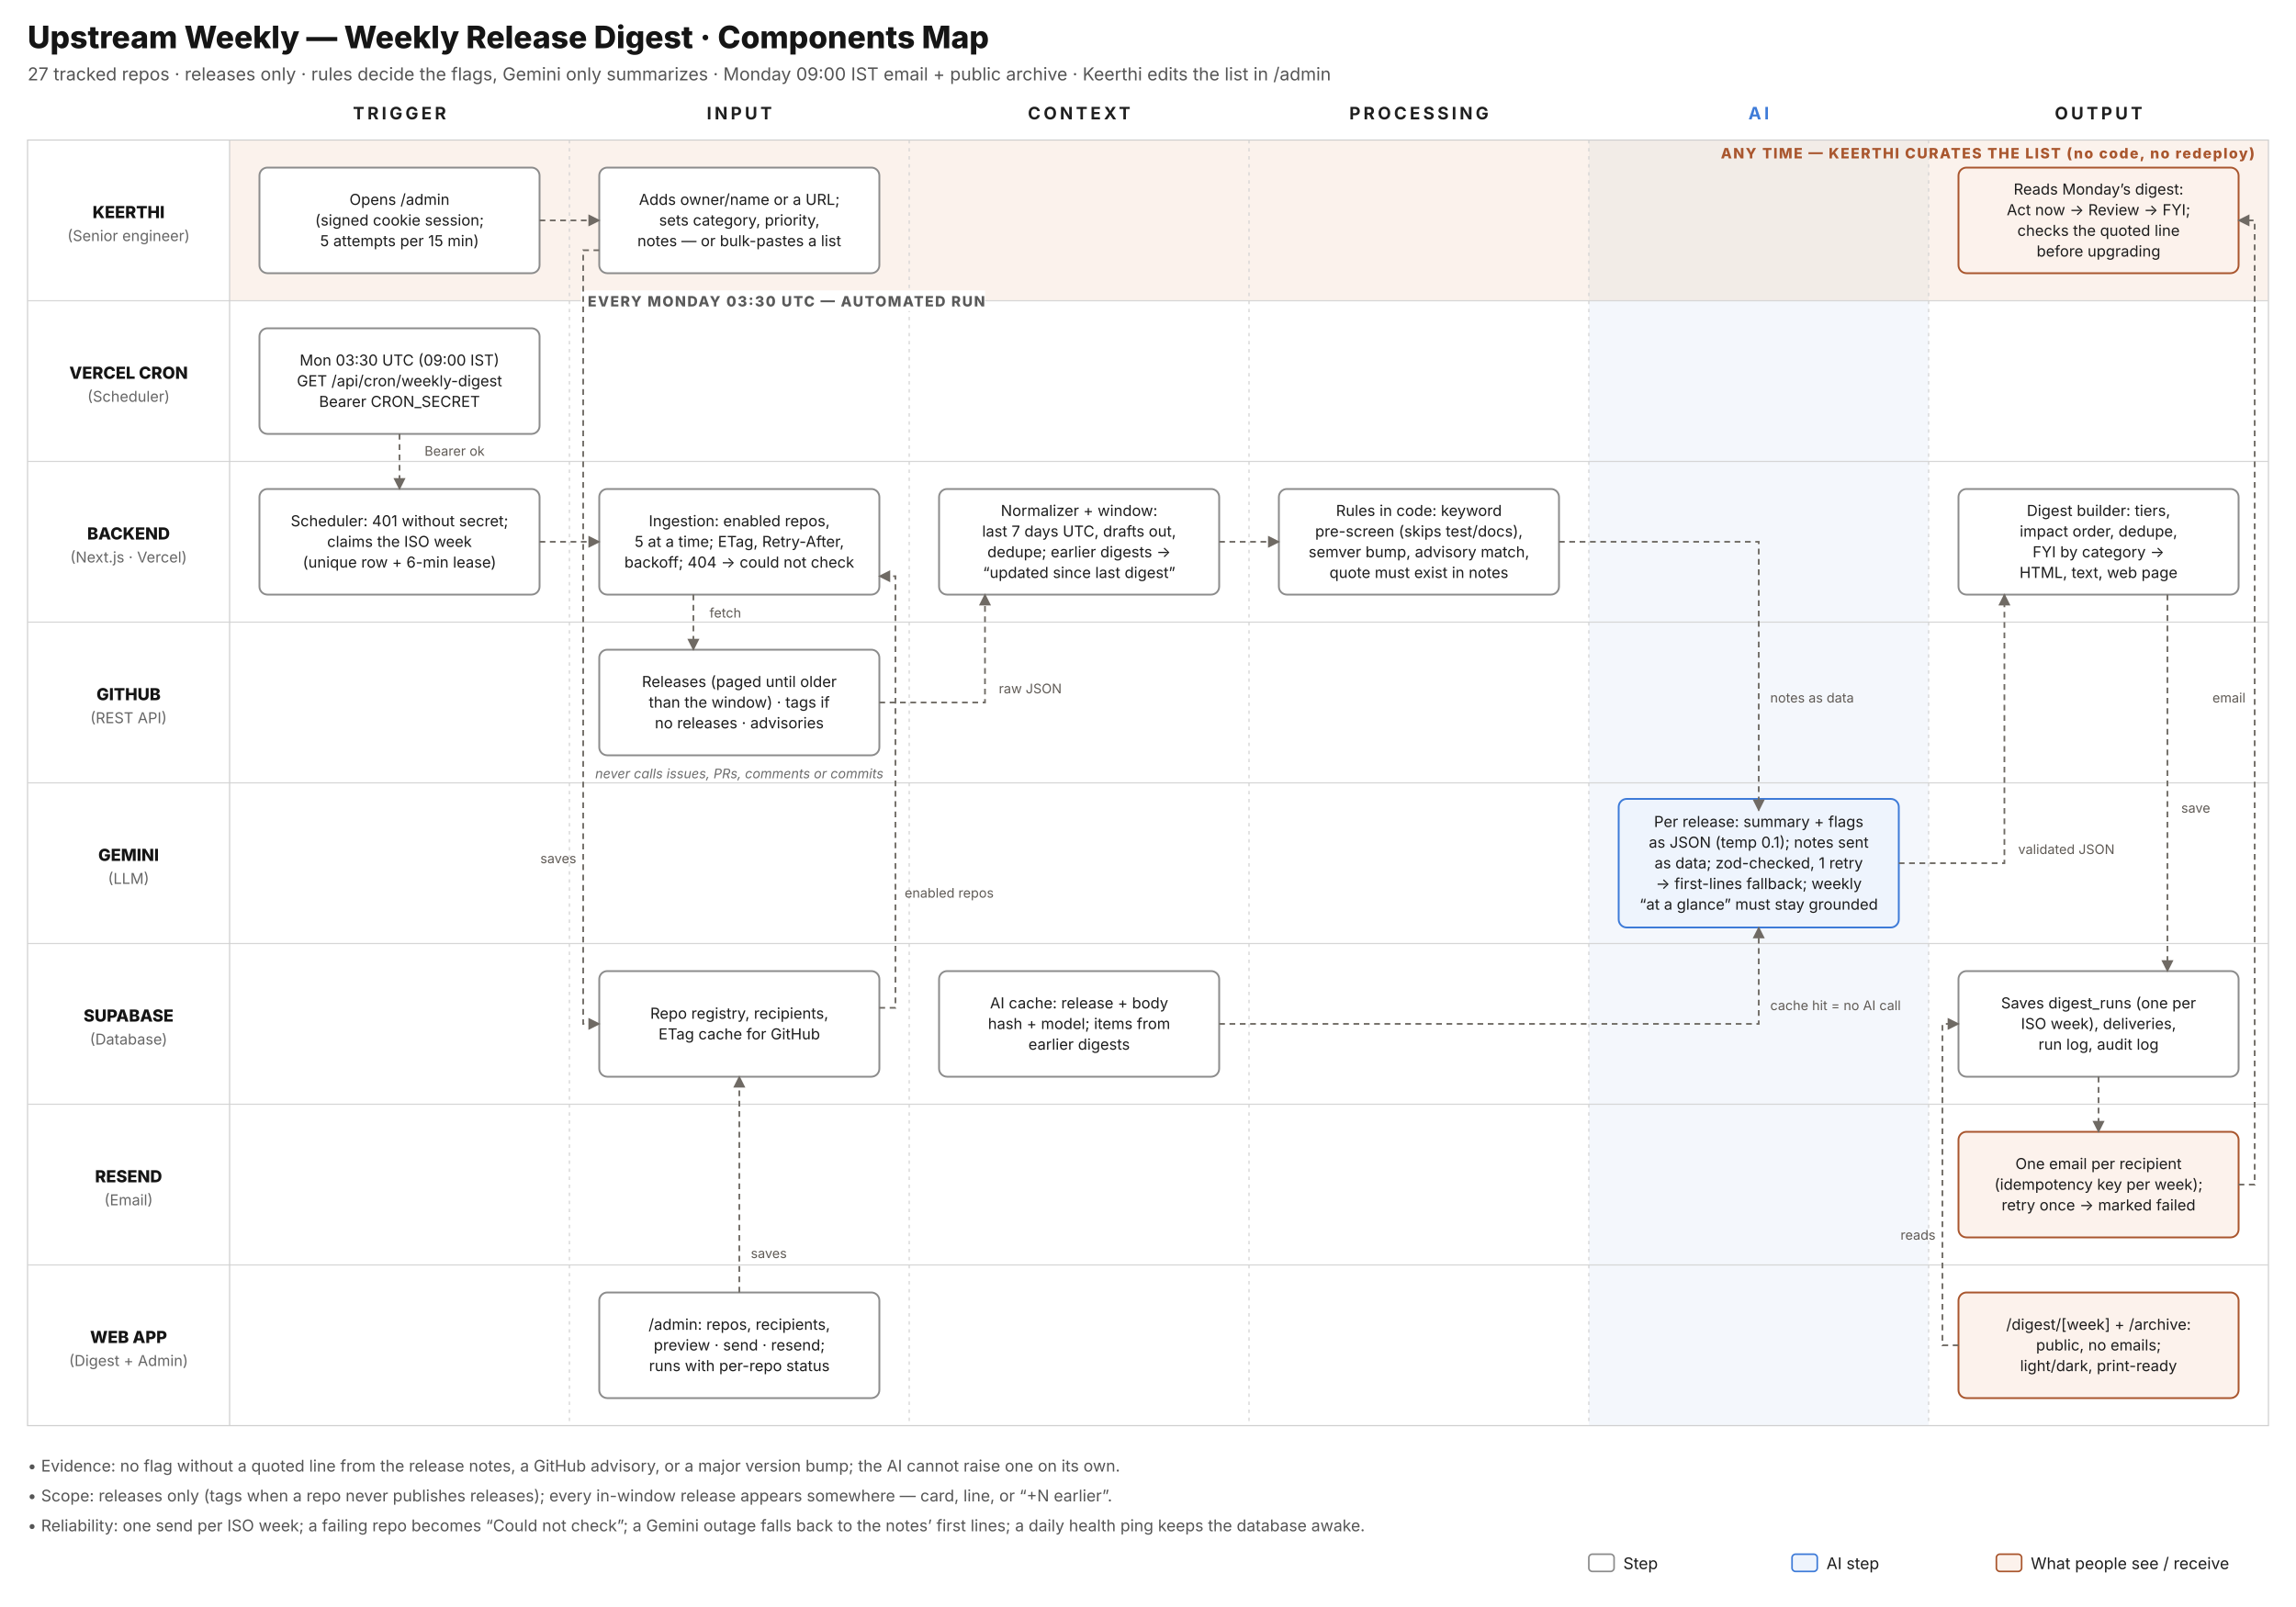
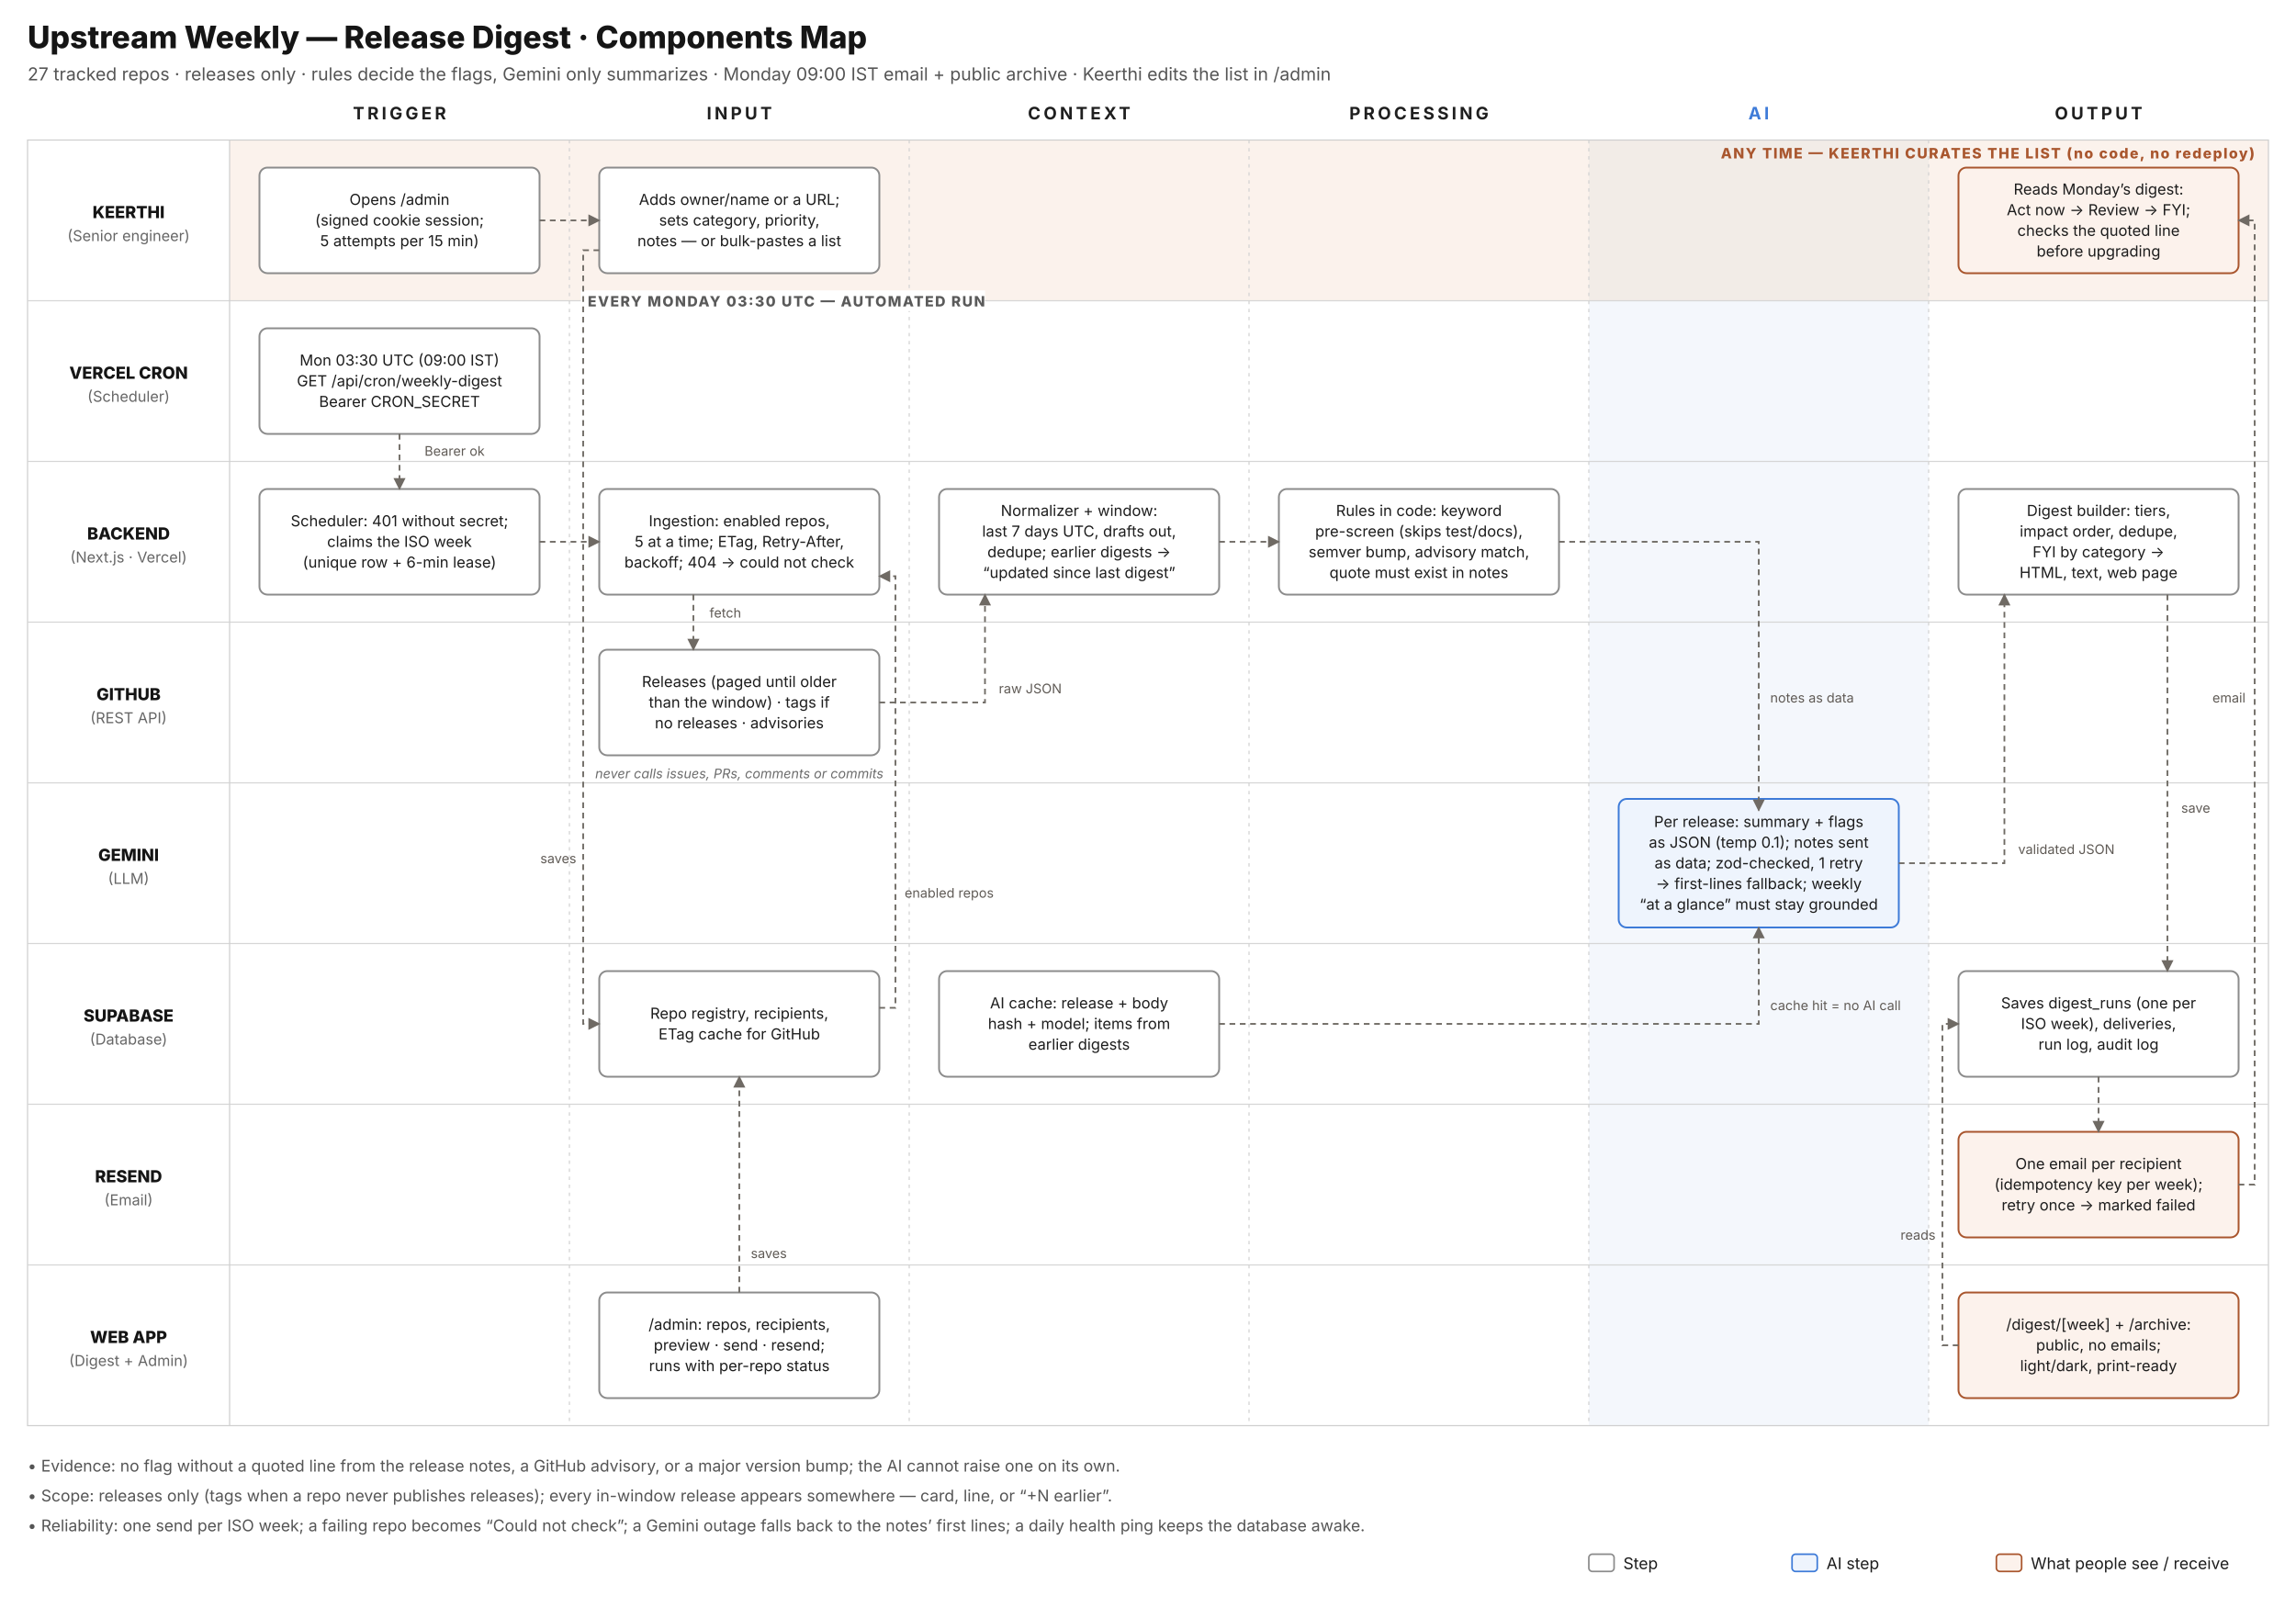
<svg xmlns="http://www.w3.org/2000/svg" viewBox="0 0 2000 1400" width="2000" height="1400">
  <defs>
    <marker id="ah" viewBox="0 0 10 10" refX="9" refY="5" markerWidth="7" markerHeight="7" orient="auto-start-reverse">
      <path d="M0,0 L10,5 L0,10 z" fill="#6f6a64" />
    </marker>
  </defs>
  <rect width="2000" height="1400" fill="#FFFFFF" />
-   <text x="24" y="42" font-family="Inter, -apple-system, 'Helvetica Neue', Arial, sans-serif" font-size="27" font-weight="800" fill="#151515" text-anchor="start" letter-spacing="0">Upstream Weekly — Weekly Release Digest · Components Map</text>
+   <text x="24" y="42" font-family="Inter, -apple-system, 'Helvetica Neue', Arial, sans-serif" font-size="27" font-weight="800" fill="#151515" text-anchor="start" letter-spacing="0">Upstream Weekly — Release Digest · Components Map</text>
  <text x="24" y="70" font-family="Inter, -apple-system, 'Helvetica Neue', Arial, sans-serif" font-size="15.5" font-weight="400" fill="#555555" text-anchor="start" letter-spacing="0">27 tracked repos · releases only · rules decide the flags, Gemini only summarizes · Monday 09:00 IST email + public archive · Keerthi edits the list in /admin</text>
  <rect x="200" y="122" width="1776" height="140" fill="#FBF2EC" />
  <rect x="1384" y="122" width="296" height="140" fill="#F2ECE7" />
  <rect x="1384" y="262" width="296" height="980" fill="#F4F7FC" />
  <text x="1964" y="138" font-family="Inter, -apple-system, 'Helvetica Neue', Arial, sans-serif" font-size="12.5" font-weight="800" fill="#A9562E" text-anchor="end" letter-spacing="1.2">ANY TIME — KEERTHI CURATES THE LIST (no code, no redeploy)</text>
  <rect x="24" y="122" width="1952" height="1120" fill="none" stroke="#cfcfcf" />
  <line x1="24" x2="1976" y1="262" y2="262" stroke="#d6d6d6" />
  <line x1="24" x2="1976" y1="402" y2="402" stroke="#d6d6d6" />
  <line x1="24" x2="1976" y1="542" y2="542" stroke="#d6d6d6" />
  <line x1="24" x2="1976" y1="682" y2="682" stroke="#d6d6d6" />
  <line x1="24" x2="1976" y1="822" y2="822" stroke="#d6d6d6" />
  <line x1="24" x2="1976" y1="962" y2="962" stroke="#d6d6d6" />
  <line x1="24" x2="1976" y1="1102" y2="1102" stroke="#d6d6d6" />
  <line x1="200" x2="200" y1="122" y2="1242" stroke="#cfcfcf" />
  <line x1="496" x2="496" y1="122" y2="1242" stroke="#d2d2d2" stroke-dasharray="3 4" />
  <line x1="792" x2="792" y1="122" y2="1242" stroke="#d2d2d2" stroke-dasharray="3 4" />
  <line x1="1088" x2="1088" y1="122" y2="1242" stroke="#d2d2d2" stroke-dasharray="3 4" />
  <line x1="1384" x2="1384" y1="122" y2="1242" stroke="#d2d2d2" stroke-dasharray="3 4" />
  <line x1="1680" x2="1680" y1="122" y2="1242" stroke="#d2d2d2" stroke-dasharray="3 4" />
  <text x="348.0" y="104" font-family="Inter, -apple-system, 'Helvetica Neue', Arial, sans-serif" font-size="15" font-weight="700" fill="#1f1f1f" text-anchor="middle" letter-spacing="2.6">TRIGGER</text>
  <text x="644.0" y="104" font-family="Inter, -apple-system, 'Helvetica Neue', Arial, sans-serif" font-size="15" font-weight="700" fill="#1f1f1f" text-anchor="middle" letter-spacing="2.6">INPUT</text>
  <text x="940.0" y="104" font-family="Inter, -apple-system, 'Helvetica Neue', Arial, sans-serif" font-size="15" font-weight="700" fill="#1f1f1f" text-anchor="middle" letter-spacing="2.6">CONTEXT</text>
  <text x="1236.0" y="104" font-family="Inter, -apple-system, 'Helvetica Neue', Arial, sans-serif" font-size="15" font-weight="700" fill="#1f1f1f" text-anchor="middle" letter-spacing="2.6">PROCESSING</text>
  <text x="1532.0" y="104" font-family="Inter, -apple-system, 'Helvetica Neue', Arial, sans-serif" font-size="15" font-weight="700" fill="#3E7BD8" text-anchor="middle" letter-spacing="2.6">AI</text>
  <text x="1828.0" y="104" font-family="Inter, -apple-system, 'Helvetica Neue', Arial, sans-serif" font-size="15" font-weight="700" fill="#1f1f1f" text-anchor="middle" letter-spacing="2.6">OUTPUT</text>
  <text x="112.0" y="190.0" font-family="Inter, -apple-system, 'Helvetica Neue', Arial, sans-serif" font-size="14.5" font-weight="800" fill="#151515" text-anchor="middle" letter-spacing="0">KEERTHI</text>
  <text x="112.0" y="210.0" font-family="Inter, -apple-system, 'Helvetica Neue', Arial, sans-serif" font-size="13" font-weight="400" fill="#666666" text-anchor="middle" letter-spacing="0">(Senior engineer)</text>
  <text x="112.0" y="330.0" font-family="Inter, -apple-system, 'Helvetica Neue', Arial, sans-serif" font-size="14.5" font-weight="800" fill="#151515" text-anchor="middle" letter-spacing="0">VERCEL CRON</text>
  <text x="112.0" y="350.0" font-family="Inter, -apple-system, 'Helvetica Neue', Arial, sans-serif" font-size="13" font-weight="400" fill="#666666" text-anchor="middle" letter-spacing="0">(Scheduler)</text>
  <text x="112.0" y="470.0" font-family="Inter, -apple-system, 'Helvetica Neue', Arial, sans-serif" font-size="14.5" font-weight="800" fill="#151515" text-anchor="middle" letter-spacing="0">BACKEND</text>
  <text x="112.0" y="490.0" font-family="Inter, -apple-system, 'Helvetica Neue', Arial, sans-serif" font-size="13" font-weight="400" fill="#666666" text-anchor="middle" letter-spacing="0">(Next.js · Vercel)</text>
  <text x="112.0" y="610.0" font-family="Inter, -apple-system, 'Helvetica Neue', Arial, sans-serif" font-size="14.5" font-weight="800" fill="#151515" text-anchor="middle" letter-spacing="0">GITHUB</text>
  <text x="112.0" y="630.0" font-family="Inter, -apple-system, 'Helvetica Neue', Arial, sans-serif" font-size="13" font-weight="400" fill="#666666" text-anchor="middle" letter-spacing="0">(REST API)</text>
  <text x="112.0" y="750.0" font-family="Inter, -apple-system, 'Helvetica Neue', Arial, sans-serif" font-size="14.5" font-weight="800" fill="#151515" text-anchor="middle" letter-spacing="0">GEMINI</text>
  <text x="112.0" y="770.0" font-family="Inter, -apple-system, 'Helvetica Neue', Arial, sans-serif" font-size="13" font-weight="400" fill="#666666" text-anchor="middle" letter-spacing="0">(LLM)</text>
  <text x="112.0" y="890.0" font-family="Inter, -apple-system, 'Helvetica Neue', Arial, sans-serif" font-size="14.5" font-weight="800" fill="#151515" text-anchor="middle" letter-spacing="0">SUPABASE</text>
  <text x="112.0" y="910.0" font-family="Inter, -apple-system, 'Helvetica Neue', Arial, sans-serif" font-size="13" font-weight="400" fill="#666666" text-anchor="middle" letter-spacing="0">(Database)</text>
  <text x="112.0" y="1030.0" font-family="Inter, -apple-system, 'Helvetica Neue', Arial, sans-serif" font-size="14.5" font-weight="800" fill="#151515" text-anchor="middle" letter-spacing="0">RESEND</text>
  <text x="112.0" y="1050.0" font-family="Inter, -apple-system, 'Helvetica Neue', Arial, sans-serif" font-size="13" font-weight="400" fill="#666666" text-anchor="middle" letter-spacing="0">(Email)</text>
  <text x="112.0" y="1170.0" font-family="Inter, -apple-system, 'Helvetica Neue', Arial, sans-serif" font-size="14.5" font-weight="800" fill="#151515" text-anchor="middle" letter-spacing="0">WEB APP</text>
  <text x="112.0" y="1190.0" font-family="Inter, -apple-system, 'Helvetica Neue', Arial, sans-serif" font-size="13" font-weight="400" fill="#666666" text-anchor="middle" letter-spacing="0">(Digest + Admin)</text>
  <rect x="506" y="253" width="352" height="18" fill="#FFFFFF" />
  <text x="512" y="267" font-family="Inter, -apple-system, 'Helvetica Neue', Arial, sans-serif" font-size="12.5" font-weight="800" fill="#5a5a5a" text-anchor="start" letter-spacing="1.2">EVERY MONDAY 03:30 UTC — AUTOMATED RUN</text>
  <rect x="226" y="146.0" width="244" height="92" rx="7" fill="#FFFFFF" stroke="#8C8C8C" stroke-width="1.6" />
  <text x="348.0" y="178.5" font-family="Inter, -apple-system, 'Helvetica Neue', Arial, sans-serif" font-size="13.2" font-weight="400" fill="#1d1d1d" text-anchor="middle" letter-spacing="0">Opens /admin</text>
  <text x="348.0" y="196.5" font-family="Inter, -apple-system, 'Helvetica Neue', Arial, sans-serif" font-size="13.2" font-weight="400" fill="#1d1d1d" text-anchor="middle" letter-spacing="0">(signed cookie session;</text>
  <text x="348.0" y="214.5" font-family="Inter, -apple-system, 'Helvetica Neue', Arial, sans-serif" font-size="13.2" font-weight="400" fill="#1d1d1d" text-anchor="middle" letter-spacing="0">5 attempts per 15 min)</text>
  <rect x="522" y="146.0" width="244" height="92" rx="7" fill="#FFFFFF" stroke="#8C8C8C" stroke-width="1.6" />
  <text x="644.0" y="178.5" font-family="Inter, -apple-system, 'Helvetica Neue', Arial, sans-serif" font-size="13.2" font-weight="400" fill="#1d1d1d" text-anchor="middle" letter-spacing="0">Adds owner/name or a URL;</text>
  <text x="644.0" y="196.5" font-family="Inter, -apple-system, 'Helvetica Neue', Arial, sans-serif" font-size="13.2" font-weight="400" fill="#1d1d1d" text-anchor="middle" letter-spacing="0">sets category, priority,</text>
  <text x="644.0" y="214.5" font-family="Inter, -apple-system, 'Helvetica Neue', Arial, sans-serif" font-size="13.2" font-weight="400" fill="#1d1d1d" text-anchor="middle" letter-spacing="0">notes — or bulk-pastes a list</text>
  <rect x="1706" y="146.0" width="244" height="92" rx="7" fill="#FCF2EC" stroke="#A9562E" stroke-width="1.6" />
  <text x="1828.0" y="169.5" font-family="Inter, -apple-system, 'Helvetica Neue', Arial, sans-serif" font-size="13.2" font-weight="400" fill="#1d1d1d" text-anchor="middle" letter-spacing="0">Reads Monday’s digest:</text>
  <text x="1828.0" y="187.5" font-family="Inter, -apple-system, 'Helvetica Neue', Arial, sans-serif" font-size="13.2" font-weight="400" fill="#1d1d1d" text-anchor="middle" letter-spacing="0">Act now → Review → FYI;</text>
  <text x="1828.0" y="205.5" font-family="Inter, -apple-system, 'Helvetica Neue', Arial, sans-serif" font-size="13.2" font-weight="400" fill="#1d1d1d" text-anchor="middle" letter-spacing="0">checks the quoted line</text>
  <text x="1828.0" y="223.5" font-family="Inter, -apple-system, 'Helvetica Neue', Arial, sans-serif" font-size="13.2" font-weight="400" fill="#1d1d1d" text-anchor="middle" letter-spacing="0">before upgrading</text>
  <rect x="226" y="286.0" width="244" height="92" rx="7" fill="#FFFFFF" stroke="#8C8C8C" stroke-width="1.6" />
  <text x="348.0" y="318.5" font-family="Inter, -apple-system, 'Helvetica Neue', Arial, sans-serif" font-size="13.2" font-weight="400" fill="#1d1d1d" text-anchor="middle" letter-spacing="0">Mon 03:30 UTC (09:00 IST)</text>
  <text x="348.0" y="336.5" font-family="Inter, -apple-system, 'Helvetica Neue', Arial, sans-serif" font-size="13.2" font-weight="400" fill="#1d1d1d" text-anchor="middle" letter-spacing="0">GET /api/cron/weekly-digest</text>
  <text x="348.0" y="354.5" font-family="Inter, -apple-system, 'Helvetica Neue', Arial, sans-serif" font-size="13.2" font-weight="400" fill="#1d1d1d" text-anchor="middle" letter-spacing="0">Bearer CRON_SECRET</text>
  <rect x="226" y="426.0" width="244" height="92" rx="7" fill="#FFFFFF" stroke="#8C8C8C" stroke-width="1.6" />
  <text x="348.0" y="458.5" font-family="Inter, -apple-system, 'Helvetica Neue', Arial, sans-serif" font-size="13.2" font-weight="400" fill="#1d1d1d" text-anchor="middle" letter-spacing="0">Scheduler: 401 without secret;</text>
  <text x="348.0" y="476.5" font-family="Inter, -apple-system, 'Helvetica Neue', Arial, sans-serif" font-size="13.2" font-weight="400" fill="#1d1d1d" text-anchor="middle" letter-spacing="0">claims the ISO week</text>
  <text x="348.0" y="494.5" font-family="Inter, -apple-system, 'Helvetica Neue', Arial, sans-serif" font-size="13.2" font-weight="400" fill="#1d1d1d" text-anchor="middle" letter-spacing="0">(unique row + 6-min lease)</text>
  <rect x="522" y="426.0" width="244" height="92" rx="7" fill="#FFFFFF" stroke="#8C8C8C" stroke-width="1.6" />
  <text x="644.0" y="458.5" font-family="Inter, -apple-system, 'Helvetica Neue', Arial, sans-serif" font-size="13.2" font-weight="400" fill="#1d1d1d" text-anchor="middle" letter-spacing="0">Ingestion: enabled repos,</text>
  <text x="644.0" y="476.5" font-family="Inter, -apple-system, 'Helvetica Neue', Arial, sans-serif" font-size="13.2" font-weight="400" fill="#1d1d1d" text-anchor="middle" letter-spacing="0">5 at a time; ETag, Retry-After,</text>
  <text x="644.0" y="494.5" font-family="Inter, -apple-system, 'Helvetica Neue', Arial, sans-serif" font-size="13.2" font-weight="400" fill="#1d1d1d" text-anchor="middle" letter-spacing="0">backoff; 404 → could not check</text>
  <rect x="818" y="426.0" width="244" height="92" rx="7" fill="#FFFFFF" stroke="#8C8C8C" stroke-width="1.6" />
  <text x="940.0" y="449.5" font-family="Inter, -apple-system, 'Helvetica Neue', Arial, sans-serif" font-size="13.2" font-weight="400" fill="#1d1d1d" text-anchor="middle" letter-spacing="0">Normalizer + window:</text>
  <text x="940.0" y="467.5" font-family="Inter, -apple-system, 'Helvetica Neue', Arial, sans-serif" font-size="13.2" font-weight="400" fill="#1d1d1d" text-anchor="middle" letter-spacing="0">last 7 days UTC, drafts out,</text>
  <text x="940.0" y="485.5" font-family="Inter, -apple-system, 'Helvetica Neue', Arial, sans-serif" font-size="13.2" font-weight="400" fill="#1d1d1d" text-anchor="middle" letter-spacing="0">dedupe; earlier digests →</text>
  <text x="940.0" y="503.5" font-family="Inter, -apple-system, 'Helvetica Neue', Arial, sans-serif" font-size="13.2" font-weight="400" fill="#1d1d1d" text-anchor="middle" letter-spacing="0">“updated since last digest”</text>
  <rect x="1114" y="426.0" width="244" height="92" rx="7" fill="#FFFFFF" stroke="#8C8C8C" stroke-width="1.6" />
  <text x="1236.0" y="449.5" font-family="Inter, -apple-system, 'Helvetica Neue', Arial, sans-serif" font-size="13.2" font-weight="400" fill="#1d1d1d" text-anchor="middle" letter-spacing="0">Rules in code: keyword</text>
  <text x="1236.0" y="467.5" font-family="Inter, -apple-system, 'Helvetica Neue', Arial, sans-serif" font-size="13.2" font-weight="400" fill="#1d1d1d" text-anchor="middle" letter-spacing="0">pre-screen (skips test/docs),</text>
  <text x="1236.0" y="485.5" font-family="Inter, -apple-system, 'Helvetica Neue', Arial, sans-serif" font-size="13.2" font-weight="400" fill="#1d1d1d" text-anchor="middle" letter-spacing="0">semver bump, advisory match,</text>
  <text x="1236.0" y="503.5" font-family="Inter, -apple-system, 'Helvetica Neue', Arial, sans-serif" font-size="13.2" font-weight="400" fill="#1d1d1d" text-anchor="middle" letter-spacing="0">quote must exist in notes</text>
  <rect x="1706" y="426.0" width="244" height="92" rx="7" fill="#FFFFFF" stroke="#8C8C8C" stroke-width="1.6" />
  <text x="1828.0" y="449.5" font-family="Inter, -apple-system, 'Helvetica Neue', Arial, sans-serif" font-size="13.2" font-weight="400" fill="#1d1d1d" text-anchor="middle" letter-spacing="0">Digest builder: tiers,</text>
  <text x="1828.0" y="467.5" font-family="Inter, -apple-system, 'Helvetica Neue', Arial, sans-serif" font-size="13.2" font-weight="400" fill="#1d1d1d" text-anchor="middle" letter-spacing="0">impact order, dedupe,</text>
  <text x="1828.0" y="485.5" font-family="Inter, -apple-system, 'Helvetica Neue', Arial, sans-serif" font-size="13.2" font-weight="400" fill="#1d1d1d" text-anchor="middle" letter-spacing="0">FYI by category →</text>
  <text x="1828.0" y="503.5" font-family="Inter, -apple-system, 'Helvetica Neue', Arial, sans-serif" font-size="13.2" font-weight="400" fill="#1d1d1d" text-anchor="middle" letter-spacing="0">HTML, text, web page</text>
  <rect x="522" y="566.0" width="244" height="92" rx="7" fill="#FFFFFF" stroke="#8C8C8C" stroke-width="1.6" />
  <text x="644.0" y="598.5" font-family="Inter, -apple-system, 'Helvetica Neue', Arial, sans-serif" font-size="13.2" font-weight="400" fill="#1d1d1d" text-anchor="middle" letter-spacing="0">Releases (paged until older</text>
  <text x="644.0" y="616.5" font-family="Inter, -apple-system, 'Helvetica Neue', Arial, sans-serif" font-size="13.2" font-weight="400" fill="#1d1d1d" text-anchor="middle" letter-spacing="0">than the window) · tags if</text>
  <text x="644.0" y="634.5" font-family="Inter, -apple-system, 'Helvetica Neue', Arial, sans-serif" font-size="13.2" font-weight="400" fill="#1d1d1d" text-anchor="middle" letter-spacing="0">no releases · advisories</text>
  <rect x="1410" y="696.0" width="244" height="112" rx="7" fill="#EEF4FD" stroke="#3E7BD8" stroke-width="1.6" />
  <text x="1532.0" y="720.5" font-family="Inter, -apple-system, 'Helvetica Neue', Arial, sans-serif" font-size="13.2" font-weight="400" fill="#1d1d1d" text-anchor="middle" letter-spacing="0">Per release: summary + flags</text>
  <text x="1532.0" y="738.5" font-family="Inter, -apple-system, 'Helvetica Neue', Arial, sans-serif" font-size="13.2" font-weight="400" fill="#1d1d1d" text-anchor="middle" letter-spacing="0">as JSON (temp 0.1); notes sent</text>
  <text x="1532.0" y="756.5" font-family="Inter, -apple-system, 'Helvetica Neue', Arial, sans-serif" font-size="13.2" font-weight="400" fill="#1d1d1d" text-anchor="middle" letter-spacing="0">as data; zod-checked, 1 retry</text>
  <text x="1532.0" y="774.5" font-family="Inter, -apple-system, 'Helvetica Neue', Arial, sans-serif" font-size="13.2" font-weight="400" fill="#1d1d1d" text-anchor="middle" letter-spacing="0">→ first-lines fallback; weekly</text>
  <text x="1532.0" y="792.5" font-family="Inter, -apple-system, 'Helvetica Neue', Arial, sans-serif" font-size="13.2" font-weight="400" fill="#1d1d1d" text-anchor="middle" letter-spacing="0">“at a glance” must stay grounded</text>
  <rect x="522" y="846.0" width="244" height="92" rx="7" fill="#FFFFFF" stroke="#8C8C8C" stroke-width="1.6" />
  <text x="644.0" y="887.5" font-family="Inter, -apple-system, 'Helvetica Neue', Arial, sans-serif" font-size="13.2" font-weight="400" fill="#1d1d1d" text-anchor="middle" letter-spacing="0">Repo registry, recipients,</text>
  <text x="644.0" y="905.5" font-family="Inter, -apple-system, 'Helvetica Neue', Arial, sans-serif" font-size="13.2" font-weight="400" fill="#1d1d1d" text-anchor="middle" letter-spacing="0">ETag cache for GitHub</text>
  <rect x="818" y="846.0" width="244" height="92" rx="7" fill="#FFFFFF" stroke="#8C8C8C" stroke-width="1.6" />
  <text x="940.0" y="878.5" font-family="Inter, -apple-system, 'Helvetica Neue', Arial, sans-serif" font-size="13.2" font-weight="400" fill="#1d1d1d" text-anchor="middle" letter-spacing="0">AI cache: release + body</text>
  <text x="940.0" y="896.5" font-family="Inter, -apple-system, 'Helvetica Neue', Arial, sans-serif" font-size="13.2" font-weight="400" fill="#1d1d1d" text-anchor="middle" letter-spacing="0">hash + model; items from</text>
  <text x="940.0" y="914.5" font-family="Inter, -apple-system, 'Helvetica Neue', Arial, sans-serif" font-size="13.2" font-weight="400" fill="#1d1d1d" text-anchor="middle" letter-spacing="0">earlier digests</text>
  <rect x="1706" y="846.0" width="244" height="92" rx="7" fill="#FFFFFF" stroke="#8C8C8C" stroke-width="1.6" />
  <text x="1828.0" y="878.5" font-family="Inter, -apple-system, 'Helvetica Neue', Arial, sans-serif" font-size="13.2" font-weight="400" fill="#1d1d1d" text-anchor="middle" letter-spacing="0">Saves digest_runs (one per</text>
  <text x="1828.0" y="896.5" font-family="Inter, -apple-system, 'Helvetica Neue', Arial, sans-serif" font-size="13.2" font-weight="400" fill="#1d1d1d" text-anchor="middle" letter-spacing="0">ISO week), deliveries,</text>
  <text x="1828.0" y="914.5" font-family="Inter, -apple-system, 'Helvetica Neue', Arial, sans-serif" font-size="13.2" font-weight="400" fill="#1d1d1d" text-anchor="middle" letter-spacing="0">run log, audit log</text>
  <rect x="1706" y="986.0" width="244" height="92" rx="7" fill="#FCF2EC" stroke="#A9562E" stroke-width="1.6" />
  <text x="1828.0" y="1018.5" font-family="Inter, -apple-system, 'Helvetica Neue', Arial, sans-serif" font-size="13.2" font-weight="400" fill="#1d1d1d" text-anchor="middle" letter-spacing="0">One email per recipient</text>
  <text x="1828.0" y="1036.5" font-family="Inter, -apple-system, 'Helvetica Neue', Arial, sans-serif" font-size="13.2" font-weight="400" fill="#1d1d1d" text-anchor="middle" letter-spacing="0">(idempotency key per week);</text>
  <text x="1828.0" y="1054.5" font-family="Inter, -apple-system, 'Helvetica Neue', Arial, sans-serif" font-size="13.2" font-weight="400" fill="#1d1d1d" text-anchor="middle" letter-spacing="0">retry once → marked failed</text>
  <rect x="522" y="1126.0" width="244" height="92" rx="7" fill="#FFFFFF" stroke="#8C8C8C" stroke-width="1.6" />
  <text x="644.0" y="1158.5" font-family="Inter, -apple-system, 'Helvetica Neue', Arial, sans-serif" font-size="13.2" font-weight="400" fill="#1d1d1d" text-anchor="middle" letter-spacing="0">/admin: repos, recipients,</text>
  <text x="644.0" y="1176.5" font-family="Inter, -apple-system, 'Helvetica Neue', Arial, sans-serif" font-size="13.2" font-weight="400" fill="#1d1d1d" text-anchor="middle" letter-spacing="0">preview · send · resend;</text>
  <text x="644.0" y="1194.5" font-family="Inter, -apple-system, 'Helvetica Neue', Arial, sans-serif" font-size="13.2" font-weight="400" fill="#1d1d1d" text-anchor="middle" letter-spacing="0">runs with per-repo status</text>
  <rect x="1706" y="1126.0" width="244" height="92" rx="7" fill="#FCF2EC" stroke="#A9562E" stroke-width="1.6" />
  <text x="1828.0" y="1158.5" font-family="Inter, -apple-system, 'Helvetica Neue', Arial, sans-serif" font-size="13.2" font-weight="400" fill="#1d1d1d" text-anchor="middle" letter-spacing="0">/digest/[week] + /archive:</text>
  <text x="1828.0" y="1176.5" font-family="Inter, -apple-system, 'Helvetica Neue', Arial, sans-serif" font-size="13.2" font-weight="400" fill="#1d1d1d" text-anchor="middle" letter-spacing="0">public, no emails;</text>
  <text x="1828.0" y="1194.5" font-family="Inter, -apple-system, 'Helvetica Neue', Arial, sans-serif" font-size="13.2" font-weight="400" fill="#1d1d1d" text-anchor="middle" letter-spacing="0">light/dark, print-ready</text>
  <text x="644.0" y="678" font-family="Inter, -apple-system, 'Helvetica Neue', Arial, sans-serif" font-size="11.5" font-weight="400" fill="#6b6b6b" text-anchor="middle" letter-spacing="0" font-style="italic">never calls issues, PRs, comments or commits</text>
  <path d="M470,192.0 L522,192.0" fill="none" stroke="#6f6a64" stroke-width="1.5" stroke-dasharray="5 4" marker-end="url(#ah)" />
  <path d="M522,218.0 L508,218.0 L508,892.0 L522,892.0" fill="none" stroke="#6f6a64" stroke-width="1.5" stroke-dasharray="5 4" marker-end="url(#ah)" />
  <text x="502" y="752.0" font-family="Inter, -apple-system, 'Helvetica Neue', Arial, sans-serif" font-size="11.5" font-weight="400" fill="#5f5a55" text-anchor="end" letter-spacing="0">saves</text>
  <path d="M348.0,378 L348.0,426" fill="none" stroke="#6f6a64" stroke-width="1.5" stroke-dasharray="5 4" marker-end="url(#ah)" />
  <text x="396.0" y="397" font-family="Inter, -apple-system, 'Helvetica Neue', Arial, sans-serif" font-size="11.5" font-weight="400" fill="#5f5a55" text-anchor="middle" letter-spacing="0">Bearer ok</text>
  <path d="M470,472.0 L522,472.0" fill="none" stroke="#6f6a64" stroke-width="1.5" stroke-dasharray="5 4" marker-end="url(#ah)" />
  <path d="M766,878.0 L780,878.0 L780,502.0 L766,502.0" fill="none" stroke="#6f6a64" stroke-width="1.5" stroke-dasharray="5 4" marker-end="url(#ah)" />
  <text x="788" y="782.0" font-family="Inter, -apple-system, 'Helvetica Neue', Arial, sans-serif" font-size="11.5" font-weight="400" fill="#5f5a55" text-anchor="start" letter-spacing="0">enabled repos</text>
  <path d="M604.0,518 L604.0,566" fill="none" stroke="#6f6a64" stroke-width="1.5" stroke-dasharray="5 4" marker-end="url(#ah)" />
  <text x="618.0" y="538" font-family="Inter, -apple-system, 'Helvetica Neue', Arial, sans-serif" font-size="11.5" font-weight="400" fill="#5f5a55" text-anchor="start" letter-spacing="0">fetch</text>
  <path d="M766,612.0 L858,612.0 L858,518" fill="none" stroke="#6f6a64" stroke-width="1.5" stroke-dasharray="5 4" marker-end="url(#ah)" />
  <text x="870" y="604.0" font-family="Inter, -apple-system, 'Helvetica Neue', Arial, sans-serif" font-size="11.5" font-weight="400" fill="#5f5a55" text-anchor="start" letter-spacing="0">raw JSON</text>
  <path d="M1062,472.0 L1114,472.0" fill="none" stroke="#6f6a64" stroke-width="1.5" stroke-dasharray="5 4" marker-end="url(#ah)" />
  <path d="M1358,472.0 L1532.0,472.0 L1532.0,706" fill="none" stroke="#6f6a64" stroke-width="1.5" stroke-dasharray="5 4" marker-end="url(#ah)" />
  <text x="1542.0" y="612.0" font-family="Inter, -apple-system, 'Helvetica Neue', Arial, sans-serif" font-size="11.5" font-weight="400" fill="#5f5a55" text-anchor="start" letter-spacing="0">notes as data</text>
  <path d="M1654,752.0 L1746,752.0 L1746,518" fill="none" stroke="#6f6a64" stroke-width="1.5" stroke-dasharray="5 4" marker-end="url(#ah)" />
  <text x="1758" y="744.0" font-family="Inter, -apple-system, 'Helvetica Neue', Arial, sans-serif" font-size="11.5" font-weight="400" fill="#5f5a55" text-anchor="start" letter-spacing="0">validated JSON</text>
  <path d="M1062,892.0 L1532.0,892.0 L1532.0,808" fill="none" stroke="#6f6a64" stroke-width="1.5" stroke-dasharray="5 4" marker-end="url(#ah)" />
  <text x="1542.0" y="880.0" font-family="Inter, -apple-system, 'Helvetica Neue', Arial, sans-serif" font-size="11.5" font-weight="400" fill="#5f5a55" text-anchor="start" letter-spacing="0">cache hit = no AI call</text>
  <path d="M1888.0,518 L1888.0,846" fill="none" stroke="#6f6a64" stroke-width="1.5" stroke-dasharray="5 4" marker-end="url(#ah)" />
  <text x="1900.0" y="708" font-family="Inter, -apple-system, 'Helvetica Neue', Arial, sans-serif" font-size="11.5" font-weight="400" fill="#5f5a55" text-anchor="start" letter-spacing="0">save</text>
  <path d="M1828.0,938 L1828.0,986" fill="none" stroke="#6f6a64" stroke-width="1.5" stroke-dasharray="5 4" marker-end="url(#ah)" />
  <path d="M1950,1032.0 L1964,1032.0 L1964,192.0 L1950,192.0" fill="none" stroke="#6f6a64" stroke-width="1.5" stroke-dasharray="5 4" marker-end="url(#ah)" />
  <text x="1956" y="612.0" font-family="Inter, -apple-system, 'Helvetica Neue', Arial, sans-serif" font-size="11.5" font-weight="400" fill="#5f5a55" text-anchor="end" letter-spacing="0">email</text>
  <path d="M1706,1172.0 L1692,1172.0 L1692,892.0 L1706,892.0" fill="none" stroke="#6f6a64" stroke-width="1.5" stroke-dasharray="5 4" marker-end="url(#ah)" />
  <text x="1686" y="1080.0" font-family="Inter, -apple-system, 'Helvetica Neue', Arial, sans-serif" font-size="11.5" font-weight="400" fill="#5f5a55" text-anchor="end" letter-spacing="0">reads</text>
  <path d="M644.0,1126 L644.0,938" fill="none" stroke="#6f6a64" stroke-width="1.5" stroke-dasharray="5 4" marker-end="url(#ah)" />
  <text x="654.0" y="1096" font-family="Inter, -apple-system, 'Helvetica Neue', Arial, sans-serif" font-size="11.5" font-weight="400" fill="#5f5a55" text-anchor="start" letter-spacing="0">saves</text>
  <text x="24" y="1282" font-family="Inter, -apple-system, 'Helvetica Neue', Arial, sans-serif" font-size="14" fill="#555555">• Evidence: no flag without a quoted line from the release notes, a GitHub advisory, or a major version bump; the AI cannot raise one on its own.</text>
  <text x="24" y="1308" font-family="Inter, -apple-system, 'Helvetica Neue', Arial, sans-serif" font-size="14" fill="#555555">• Scope: releases only (tags when a repo never publishes releases); every in-window release appears somewhere — card, line, or “+N earlier”.</text>
  <text x="24" y="1334" font-family="Inter, -apple-system, 'Helvetica Neue', Arial, sans-serif" font-size="14" fill="#555555">• Reliability: one send per ISO week; a failing repo becomes “Could not check”; a Gemini outage falls back to the notes’ first lines; a daily health ping keeps the database awake.</text>
  <rect x="1384" y="1354" width="22" height="15" rx="3" fill="#FFFFFF" stroke="#8C8C8C" stroke-width="1.4" />
  <text x="1414" y="1367" font-family="Inter, -apple-system, 'Helvetica Neue', Arial, sans-serif" font-size="14" font-weight="400" fill="#1d1d1d" text-anchor="start" letter-spacing="0">Step</text>
  <rect x="1561" y="1354" width="22" height="15" rx="3" fill="#EEF4FD" stroke="#3E7BD8" stroke-width="1.4" />
  <text x="1591" y="1367" font-family="Inter, -apple-system, 'Helvetica Neue', Arial, sans-serif" font-size="14" font-weight="400" fill="#1d1d1d" text-anchor="start" letter-spacing="0">AI step</text>
  <rect x="1739" y="1354" width="22" height="15" rx="3" fill="#FCF2EC" stroke="#A9562E" stroke-width="1.4" />
  <text x="1769" y="1367" font-family="Inter, -apple-system, 'Helvetica Neue', Arial, sans-serif" font-size="14" font-weight="400" fill="#1d1d1d" text-anchor="start" letter-spacing="0">What people see / receive</text>
</svg>
